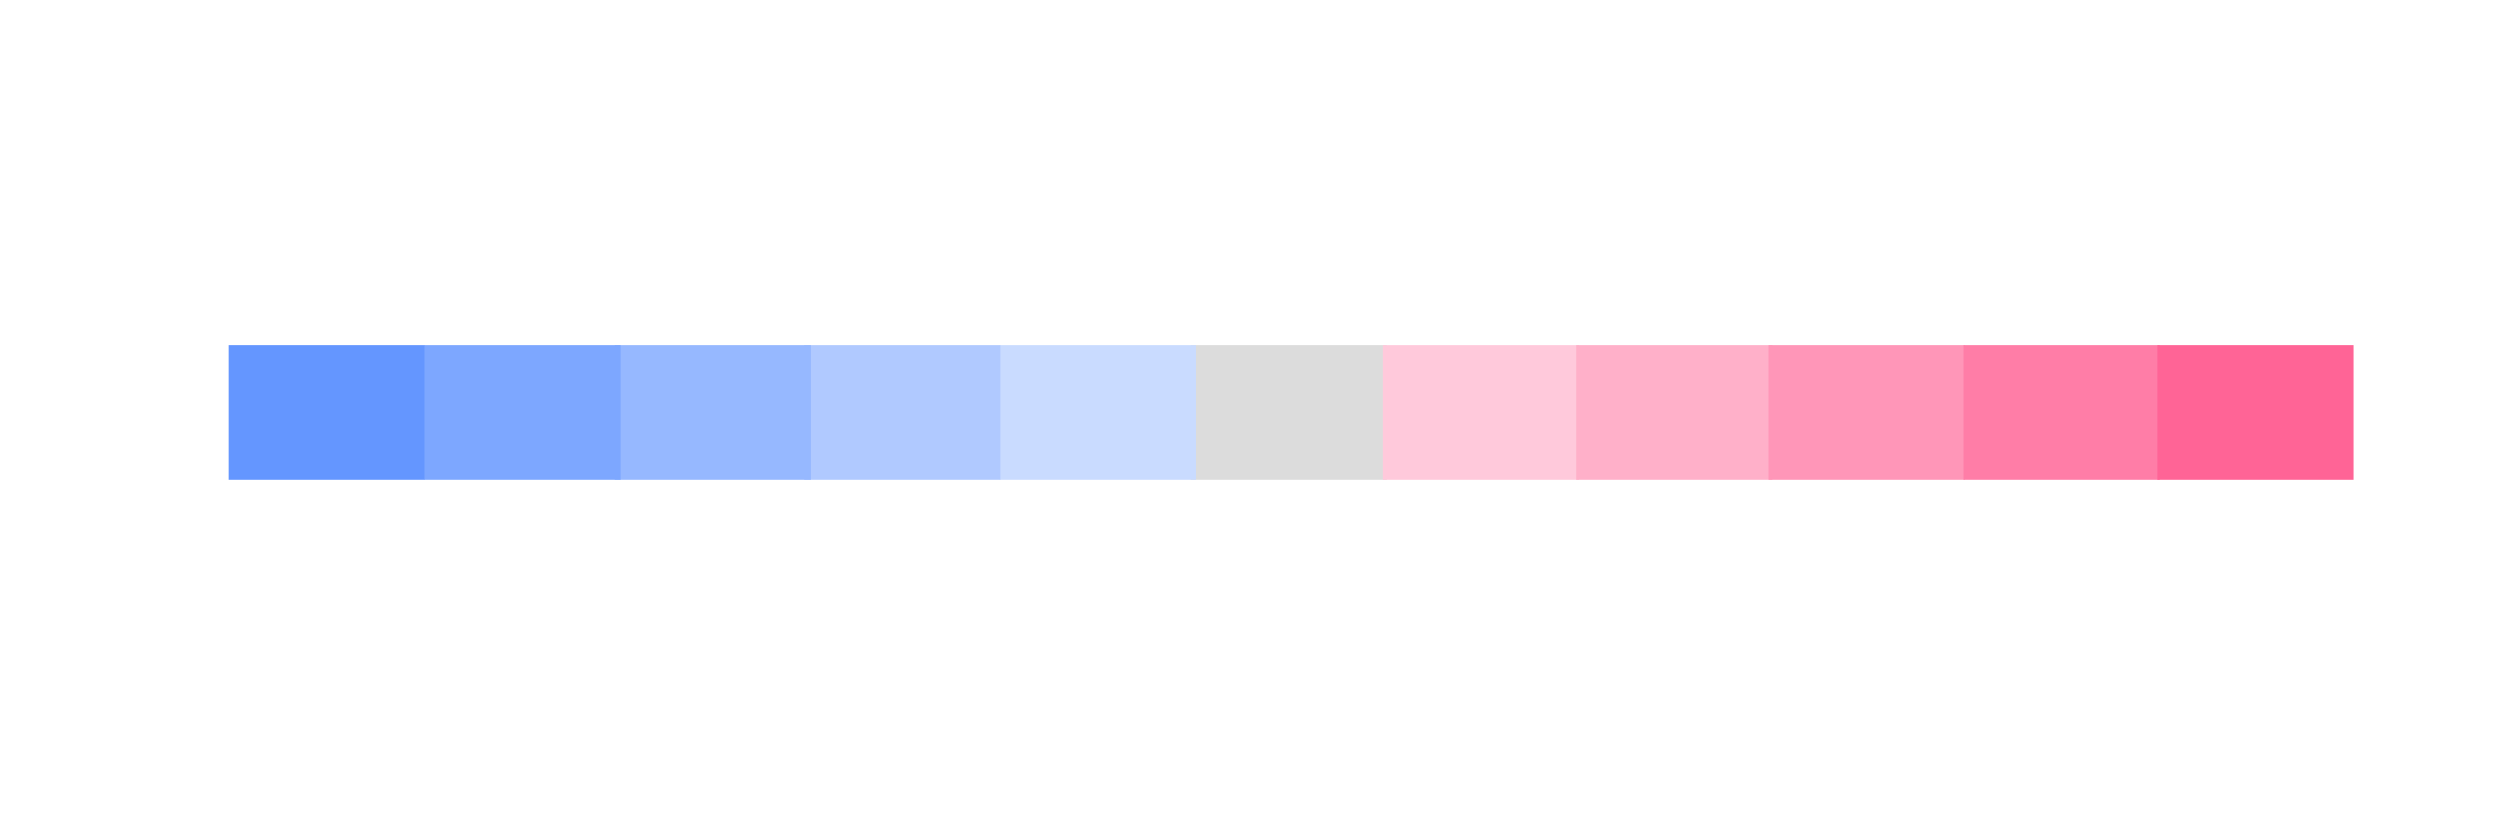
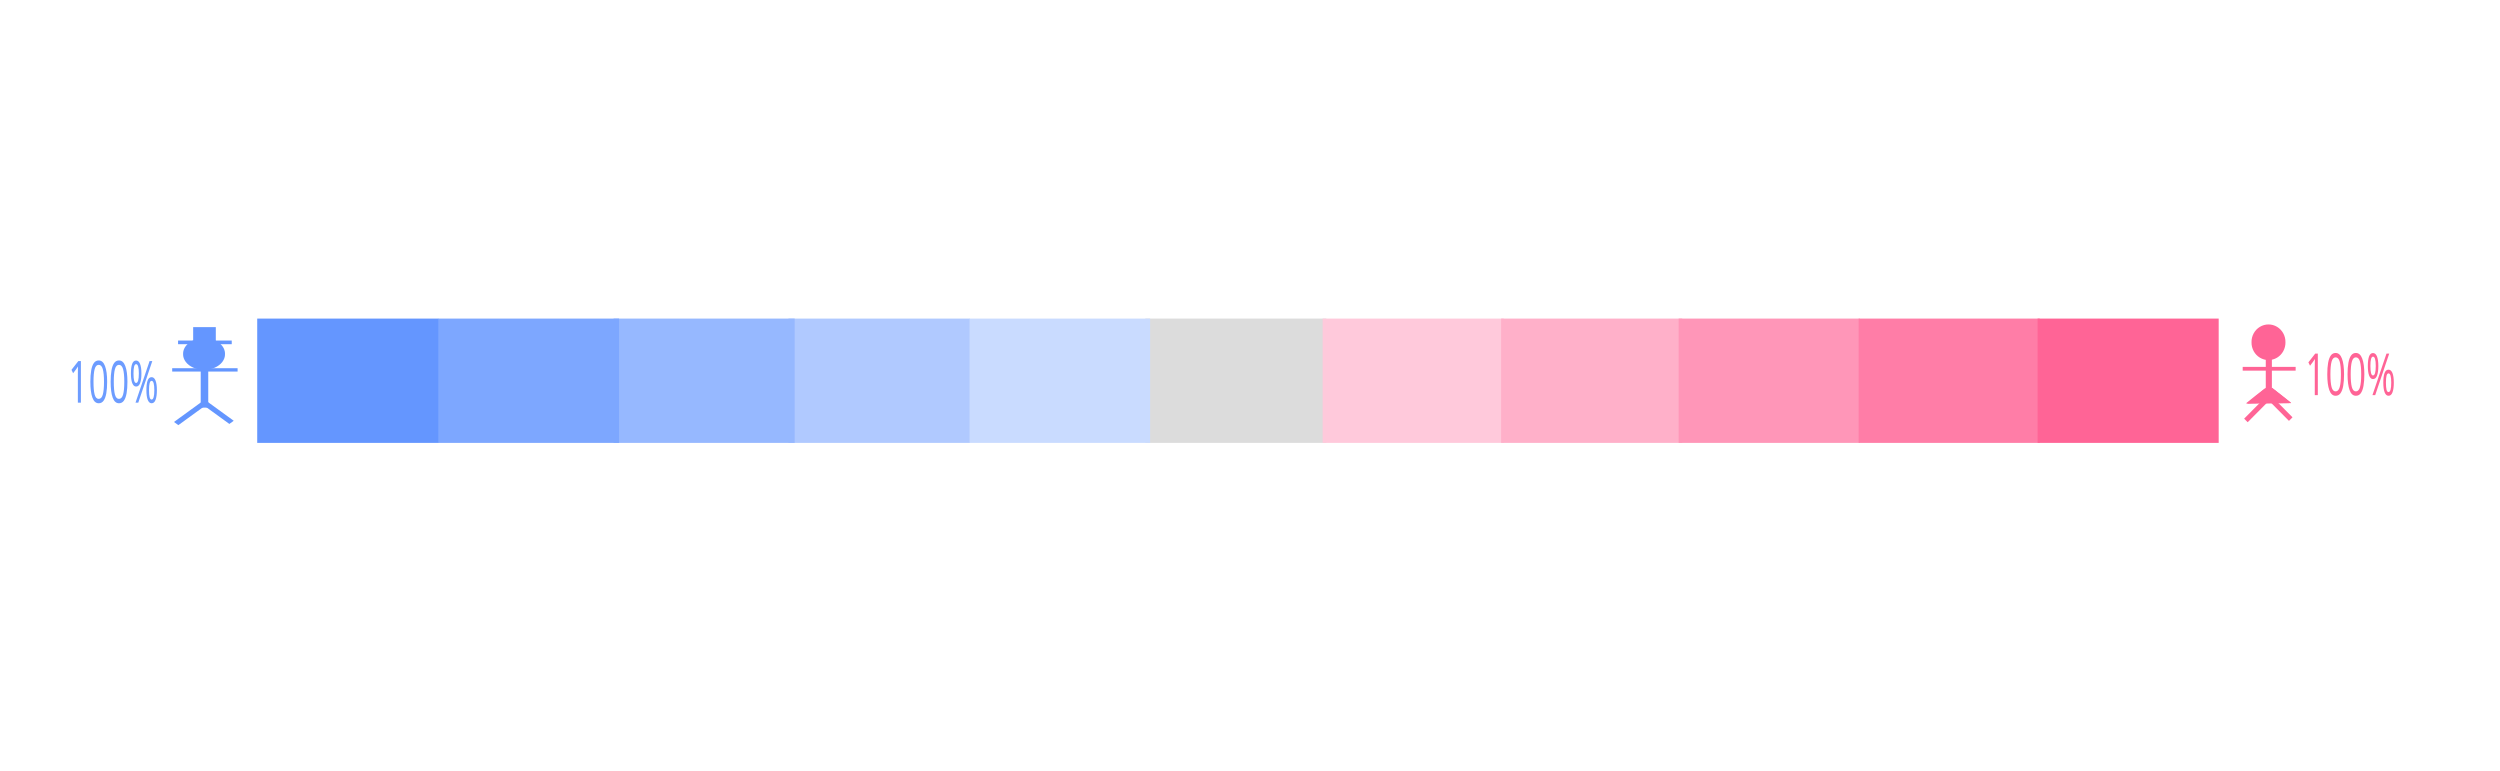
- <svg xmlns="http://www.w3.org/2000/svg" width="600.09" height="200.36" id="svg2" version="1.1">
+ <svg xmlns="http://www.w3.org/2000/svg" width="650.09" height="200.36" id="svg2" version="1.1">
  <defs id="defs4" />
-   <g id="g4090" transform="translate(-96.56854,-307.0825)">
+   <g id="g4090" transform="translate(-84.56854,-307.0825)">
    <g id="layer1">
      <rect y="389.926" x="382.371" height="32.325" width="47.092" id="rect3005" style="fill:#dcdcdc;fill-opacity:1;fill-rule:nonzero" />
      <rect y="389.212" x="427.577" height="32.325" width="47.092" id="rect3005-0" style="fill:#ff7da7;fill-opacity:0;fill-rule:nonzero" />
      <rect y="389.926" x="428.506" height="32.325" width="47.092" id="rect3005-1" style="fill:#ffc9db;fill-opacity:1;fill-rule:nonzero" />
      <rect y="389.926" x="474.917" height="32.325" width="47.092" id="rect3005-1-0" style="fill:#ffb0c9;fill-opacity:1;fill-rule:nonzero" />
      <rect y="389.926" x="521.077" height="32.325" width="47.092" id="rect3005-1-0-6" style="fill:#ff96b8;fill-opacity:1;fill-rule:nonzero" />
      <rect y="389.926" x="567.886" height="32.325" width="47.092" id="rect3005-1-0-6-3" style="fill:#ff7da7;fill-opacity:1;fill-rule:nonzero" />
      <rect y="389.926" x="614.415" height="32.325" width="47.092" id="rect3005-1-0-6-3-2" style="fill:#ff6496;fill-opacity:1;fill-rule:nonzero" />
      <rect y="389.926" x="336.553" height="32.325" width="47.092" id="rect3005-9" style="fill:#c9dbff;fill-opacity:1;fill-rule:nonzero" />
      <rect y="389.926" x="289.601" height="32.325" width="47.092" id="rect3005-9-1" style="fill:#b0c9ff;fill-opacity:1;fill-rule:nonzero" />
      <rect y="389.926" x="243.619" height="32.325" width="47.092" id="rect3005-9-1-3" style="fill:#b89fff;fill-opacity:0;fill-rule:nonzero" />
      <rect y="389.926" x="244.124" height="32.325" width="47.092" id="rect3005-9-1-8" style="fill:#96b8ff;fill-opacity:1;fill-rule:nonzero" />
      <rect y="389.926" x="198.454" height="32.325" width="47.092" id="rect3005-9-1-8-2" style="fill:#7da7ff;fill-opacity:1;fill-rule:nonzero" />
      <rect y="389.926" x="151.454" height="32.325" width="47.092" id="rect3005-9-1-8-2-0" style="fill:#6496ff;fill-opacity:1;fill-rule:nonzero" />
    </g>
  </g>
+   <path style="fill:#6496ff;fill-opacity:1;fill-rule:nonzero" id="path3122" d="m 16.342,9.451 a 2.233,2.277 0 1 1 -4.465,0 2.233,2.277 0 1 1 4.465,0 z" transform="matrix(2.441604,0,0,1.77287,18.61135,75.29278)" />
+   <rect style="fill:#6496ff;fill-opacity:1;fill-rule:nonzero" id="rect3124" width="13.955" height="0.95" x="46.305" y="88.553" />
+   <rect style="fill:#6496ff;fill-opacity:1;fill-rule:nonzero" id="rect3126" width="5.887" height="3.958" x="50.23" y="85.065" />
+   <rect style="fill:#6496ff;fill-opacity:1;fill-rule:nonzero" id="rect3128" width="1.962" height="10.766" x="52.19" y="95.231" />
+   <rect style="fill:#6496ff;fill-opacity:1;fill-rule:nonzero" id="rect3136" width="17.007" height="0.871" x="44.777" y="95.748" />
+   <rect style="fill:#6496ff;fill-opacity:1;fill-rule:nonzero" id="rect3138" width="9.041" height="1.406" x="-65.423" y="121.329" transform="matrix(0.8091838,-0.5875556,0.8091838,0.5875556,0,0)" />
+   <rect style="fill:#6496ff;fill-opacity:1;fill-rule:nonzero" id="rect3138-0" width="9.041" height="1.406" x="121.624" y="55.555" transform="matrix(0.8091838,0.5875556,-0.8091838,0.5875556,0,0)" />
+   <text xml:space="preserve" style="font-size:8.678px;font-style:normal;font-weight:normal;line-height:125%;letter-spacing:0px;word-spacing:0px;fill:#000000;fill-opacity:1;stroke:none;font-family:Sans" x="64.341" y="48.351" id="text3194" transform="scale(1.093735,0.9142983)">
+     <tspan id="tspan3196" x="64.341" y="48.351" style="font-size:8.678px" />
+   </text>
+   <text xml:space="preserve" style="font-size:23.628px;font-style:normal;font-weight:normal;line-height:125%;letter-spacing:0px;word-spacing:0px;fill:#6496ff;fill-opacity:0.941;stroke:none;font-family:Sans" x="22.774" y="81.708" id="text3198" transform="scale(0.7803709,1.281442)">
+     <tspan id="tspan3200" x="22.774" y="81.708" style="font-size:11.814px;fill:#6496ff;fill-opacity:0.941">100%</tspan>
+   </text>
+   <path style="fill:#ff6496;fill-opacity:1;fill-rule:nonzero" id="path3122-2" d="m 16.342,9.451 a 2.233,2.277 0 1 1 -4.465,0 2.233,2.277 0 1 1 4.465,0 z" transform="matrix(1.976382,0,0,1.992062,562.0027,70.17154)" />
+   <rect style="fill:#ff6496;fill-opacity:1;fill-rule:nonzero" id="rect3128-5" width="1.588" height="11.032" x="589.183" y="92.576" />
+   <rect style="fill:#ff6496;fill-opacity:1;fill-rule:nonzero" id="rect3136-2" width="13.767" height="0.978" x="583.182" y="95.403" />
+   <rect style="fill:#ff6496;fill-opacity:1;fill-rule:nonzero" id="rect3138-7" width="8.408" height="1.308" x="337.599" y="490.953" transform="matrix(0.7043074,-0.7098951,0.7043074,0.7098951,0,0)" />
+   <rect style="fill:#ff6496;fill-opacity:1;fill-rule:nonzero" id="rect3138-0-4" width="8.408" height="1.308" x="491.228" y="-346.776" transform="matrix(0.7043074,0.7098951,-0.7043074,0.7098951,0,0)" />
+   <path style="fill:#ff6496;fill-opacity:1;stroke:#ff6496;stroke-width:0.114px;stroke-linecap:butt;stroke-linejoin:miter;stroke-opacity:1" d="m 589.196,100.916 -4.739,3.98 11.17,-0.119 -4.739,-3.747 z" id="path4540" />
+   <path style="fill:#ff6496;fill-opacity:1;fill-rule:nonzero" d="m 584.145,104.796 c 0.406,-0.389 4.81,-3.823 4.904,-3.823 0.055,0 0.1,0.463 0.1,1.029 l -3e-4,1.03 -0.995,0.886 -0.995,0.884 -1.603,0.08 c -1.416,0.08 -1.58,0.08 -1.41,-0.099 z" id="path4542" />
+   <path style="fill:#ff6496;fill-opacity:1;fill-rule:nonzero" d="m 591.699,103.777 -1.023,-1.059 0.038,-0.968 0.038,-0.968 2.435,1.901 c 1.339,1.046 2.491,1.957 2.56,2.027 0.076,0.079 -0.484,0.119 -1.451,0.119 l -1.576,0 -1.023,-1.059 z" id="path4544" />
+   <text xml:space="preserve" style="font-size:23.628px;font-style:normal;font-weight:normal;line-height:125%;letter-spacing:0px;word-spacing:0px;fill:#ff6496;fill-opacity:1;stroke:none;font-family:Sans" x="768.162" y="80.188" id="text3198-6" transform="scale(0.7803709,1.281442)">
+     <tspan id="tspan3200-9" x="768.162" y="80.188" style="font-size:11.814px;fill:#ff6496;fill-opacity:1">100%</tspan>
+   </text>
</svg>
